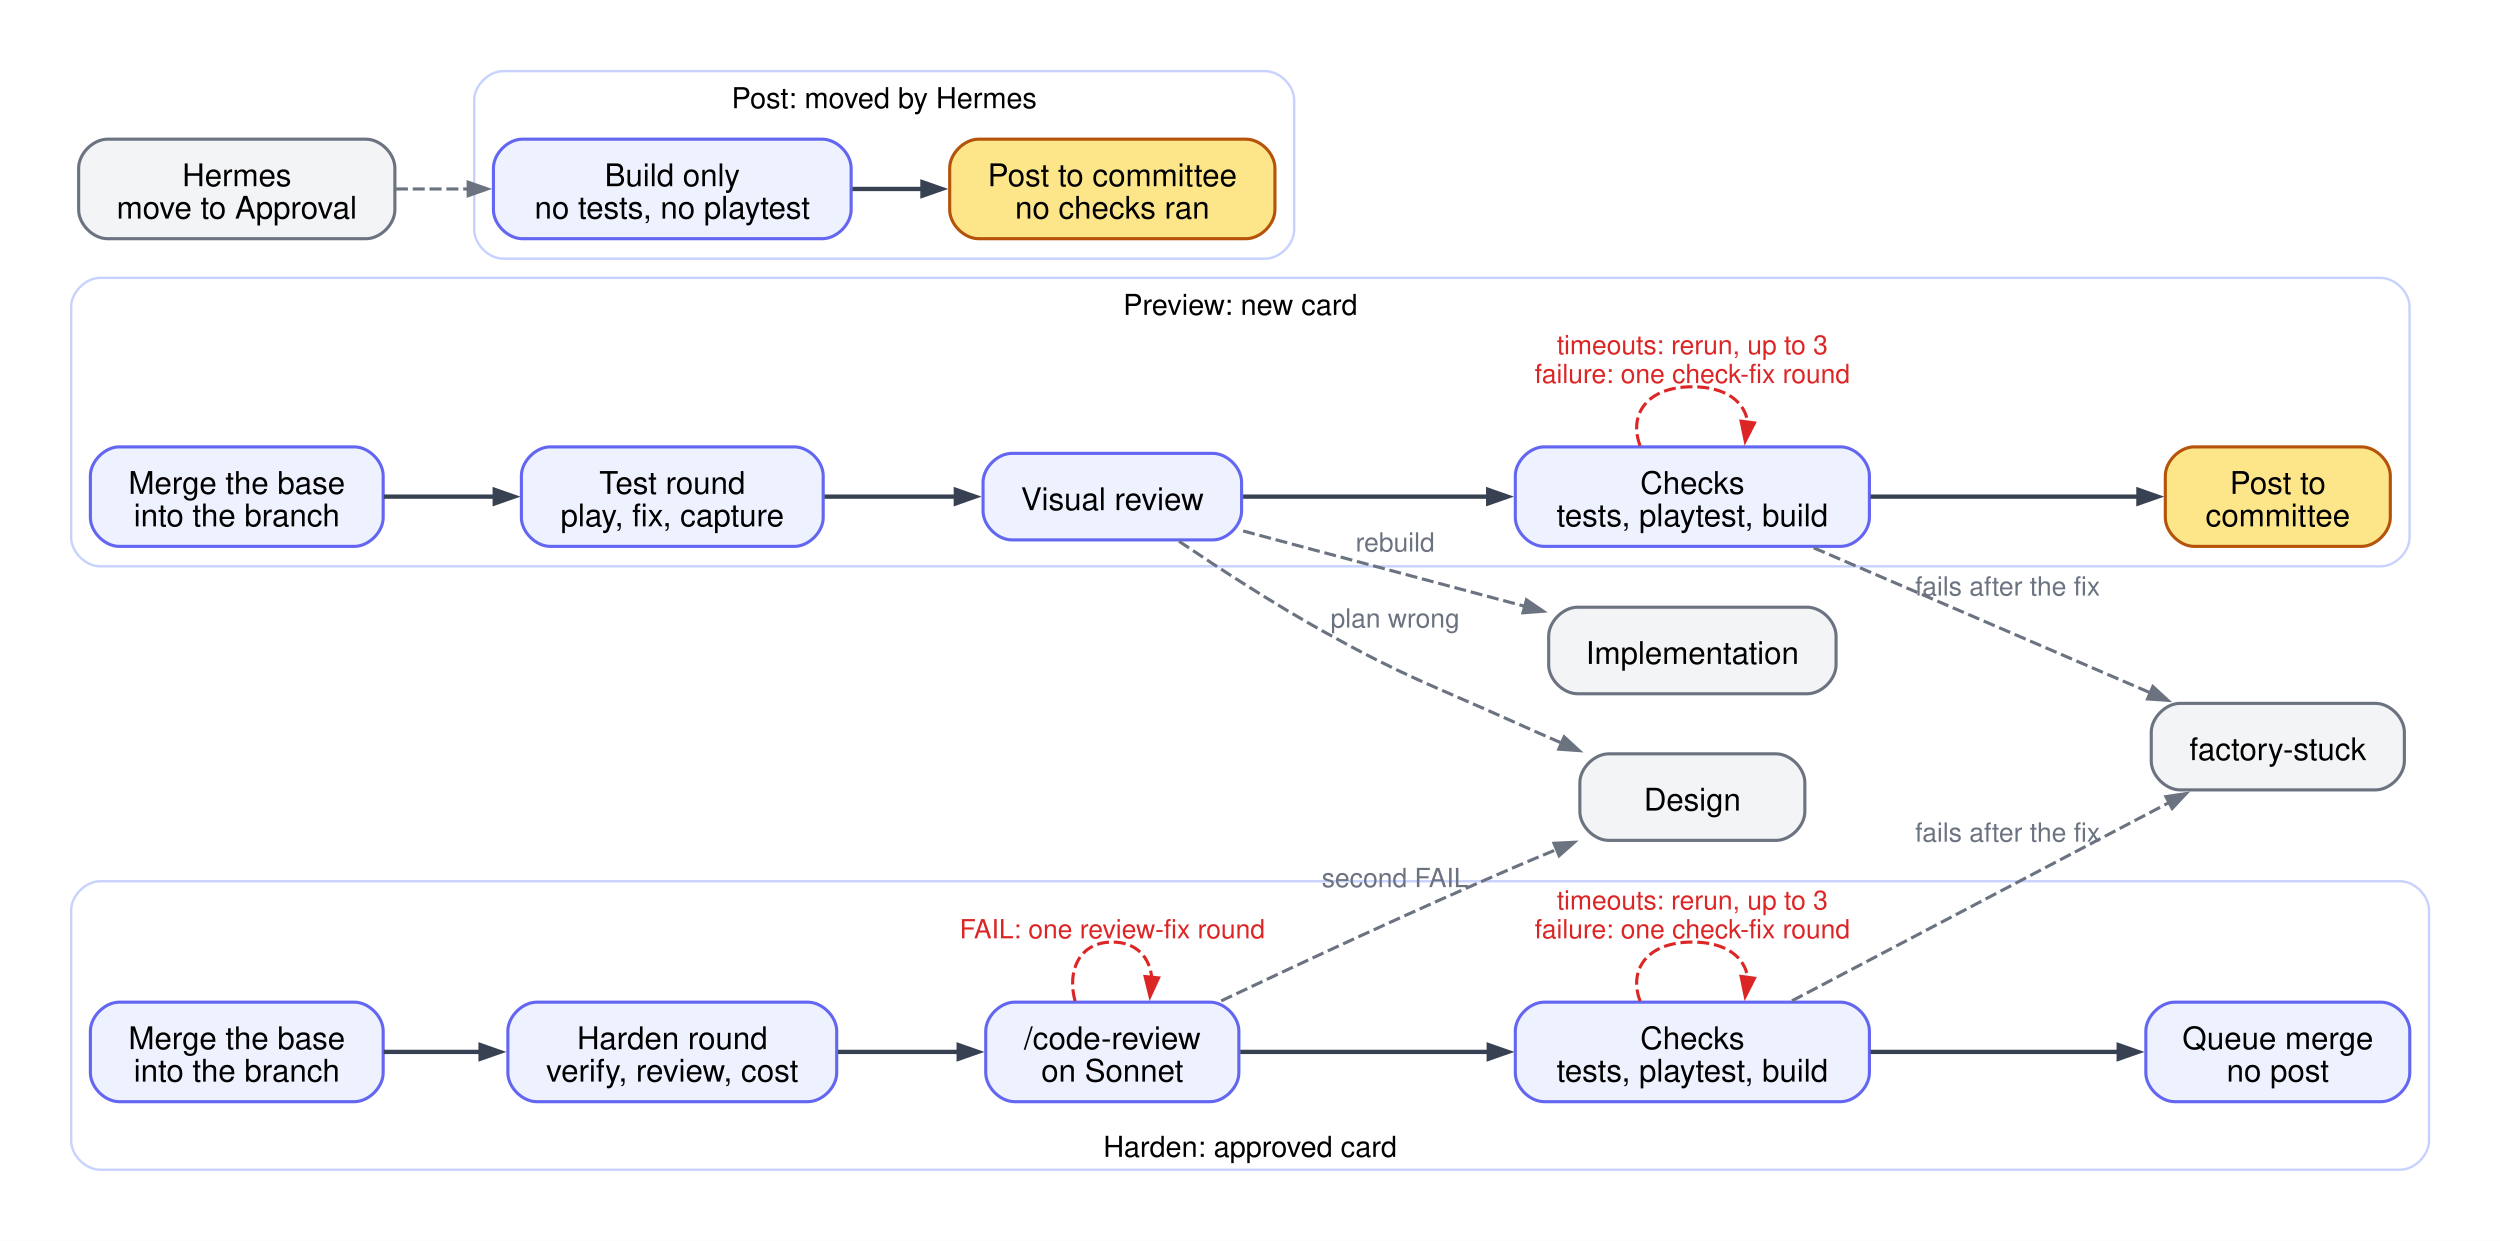
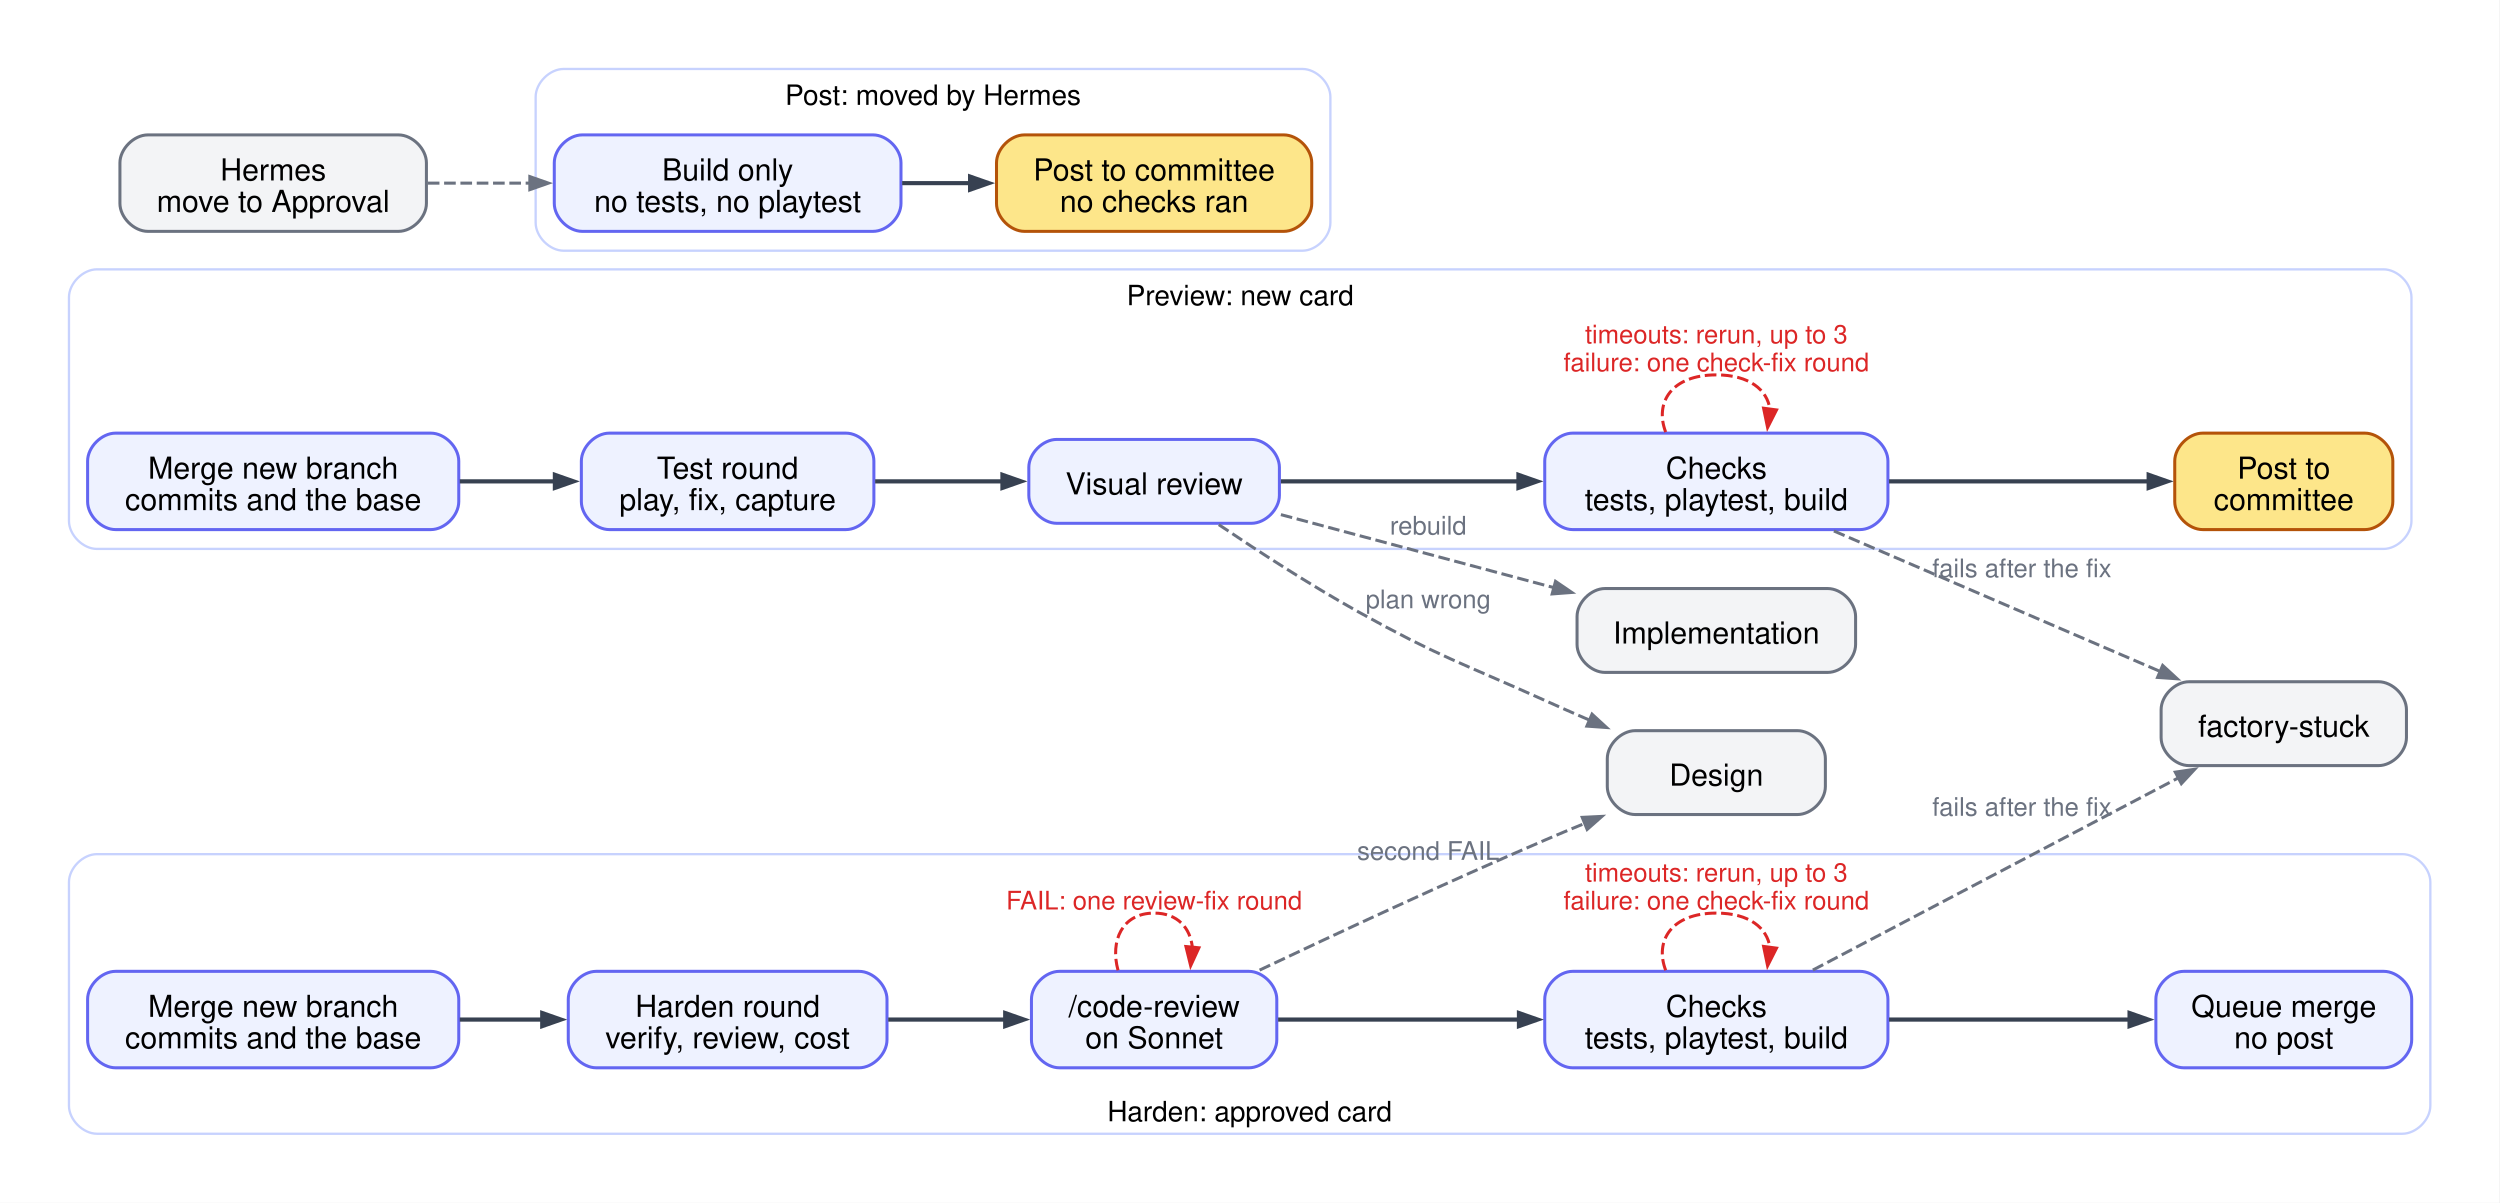
- <svg xmlns="http://www.w3.org/2000/svg" width="1040pt" height="516pt" viewBox="0.00 0.00 1040.00 516.00">
+ <svg xmlns="http://www.w3.org/2000/svg" width="1073pt" height="516pt" viewBox="0.00 0.00 1073.00 516.00">
  <g id="graph0" class="graph" transform="scale(1 1) rotate(0) translate(21.6 494.6)">
-     <polygon fill="white" stroke="none" points="-21.6,21.6 -21.6,-494.6 1018.47,-494.6 1018.47,21.6 -21.6,21.6" />
+     <polygon fill="white" stroke="none" points="-21.6,21.6 -21.6,-494.6 1051.1,-494.6 1051.1,21.6 -21.6,21.6" />
    <g id="clust1" class="cluster">
-       <path fill="white" stroke="#c7d2fe" d="M20,-259C20,-259 968.77,-259 968.77,-259 974.77,-259 980.77,-265 980.77,-271 980.77,-271 980.77,-367 980.77,-367 980.77,-373 974.77,-379 968.77,-379 968.77,-379 20,-379 20,-379 14,-379 8,-373 8,-367 8,-367 8,-271 8,-271 8,-265 14,-259 20,-259" />
-       <text xml:space="preserve" text-anchor="middle" x="494.39" y="-363.6" font-family="Helvetica,sans-Serif" font-size="12.00">Preview: new card</text>
+       <path fill="white" stroke="#c7d2fe" d="M20,-259C20,-259 1001.4,-259 1001.4,-259 1007.4,-259 1013.4,-265 1013.4,-271 1013.4,-271 1013.4,-367 1013.4,-367 1013.4,-373 1007.4,-379 1001.4,-379 1001.4,-379 20,-379 20,-379 14,-379 8,-373 8,-367 8,-367 8,-271 8,-271 8,-265 14,-259 20,-259" />
+       <text xml:space="preserve" text-anchor="middle" x="510.7" y="-363.6" font-family="Helvetica,sans-Serif" font-size="12.00">Preview: new card</text>
    </g>
    <g id="clust2" class="cluster">
-       <path fill="white" stroke="#c7d2fe" d="M20,-8C20,-8 976.87,-8 976.87,-8 982.87,-8 988.87,-14 988.87,-20 988.87,-20 988.87,-116 988.87,-116 988.87,-122 982.87,-128 976.87,-128 976.87,-128 20,-128 20,-128 14,-128 8,-122 8,-116 8,-116 8,-20 8,-20 8,-14 14,-8 20,-8" />
-       <text xml:space="preserve" text-anchor="middle" x="498.44" y="-13.35" font-family="Helvetica,sans-Serif" font-size="12.00">Harden: approved card</text>
+       <path fill="white" stroke="#c7d2fe" d="M20,-8C20,-8 1009.5,-8 1009.5,-8 1015.5,-8 1021.5,-14 1021.5,-20 1021.5,-20 1021.5,-116 1021.5,-116 1021.5,-122 1015.5,-128 1009.5,-128 1009.5,-128 20,-128 20,-128 14,-128 8,-122 8,-116 8,-116 8,-20 8,-20 8,-14 14,-8 20,-8" />
+       <text xml:space="preserve" text-anchor="middle" x="514.75" y="-13.35" font-family="Helvetica,sans-Serif" font-size="12.00">Harden: approved card</text>
    </g>
    <g id="clust3" class="cluster">
-       <path fill="white" stroke="#c7d2fe" d="M187.67,-387C187.67,-387 504.77,-387 504.77,-387 510.77,-387 516.77,-393 516.77,-399 516.77,-399 516.77,-453 516.77,-453 516.77,-459 510.77,-465 504.77,-465 504.77,-465 187.67,-465 187.67,-465 181.67,-465 175.67,-459 175.67,-453 175.67,-453 175.67,-399 175.67,-399 175.67,-393 181.67,-387 187.67,-387" />
-       <text xml:space="preserve" text-anchor="middle" x="346.22" y="-449.6" font-family="Helvetica,sans-Serif" font-size="12.00">Post: moved by Hermes</text>
+       <path fill="white" stroke="#c7d2fe" d="M220.3,-387C220.3,-387 537.4,-387 537.4,-387 543.4,-387 549.4,-393 549.4,-399 549.4,-399 549.4,-453 549.4,-453 549.4,-459 543.4,-465 537.4,-465 537.4,-465 220.3,-465 220.3,-465 214.3,-465 208.3,-459 208.3,-453 208.3,-453 208.3,-399 208.3,-399 208.3,-393 214.3,-387 220.3,-387" />
+       <text xml:space="preserve" text-anchor="middle" x="378.85" y="-449.6" font-family="Helvetica,sans-Serif" font-size="12.00">Post: moved by Hermes</text>
    </g>
    <g id="node1" class="node">
-       <path fill="#eef2ff" stroke="#6366f1" stroke-width="1.3" d="M125.8,-308.7C125.8,-308.7 28,-308.7 28,-308.7 22,-308.7 16,-302.7 16,-296.7 16,-296.7 16,-279.3 16,-279.3 16,-273.3 22,-267.3 28,-267.3 28,-267.3 125.8,-267.3 125.8,-267.3 131.8,-267.3 137.8,-273.3 137.8,-279.3 137.8,-279.3 137.8,-296.7 137.8,-296.7 137.8,-302.7 131.8,-308.7 125.8,-308.7" />
-       <text xml:space="preserve" text-anchor="middle" x="76.9" y="-289.15" font-family="Helvetica,sans-Serif" font-size="13.00">Merge the base</text>
-       <text xml:space="preserve" text-anchor="middle" x="76.9" y="-275.65" font-family="Helvetica,sans-Serif" font-size="13.00">into the branch</text>
+       <path fill="#eef2ff" stroke="#6366f1" stroke-width="1.3" d="M163.3,-308.7C163.3,-308.7 28,-308.7 28,-308.7 22,-308.7 16,-302.7 16,-296.7 16,-296.7 16,-279.3 16,-279.3 16,-273.3 22,-267.3 28,-267.3 28,-267.3 163.3,-267.3 163.3,-267.3 169.3,-267.3 175.3,-273.3 175.3,-279.3 175.3,-279.3 175.3,-296.7 175.3,-296.7 175.3,-302.7 169.3,-308.7 163.3,-308.7" />
+       <text xml:space="preserve" text-anchor="middle" x="95.65" y="-289.15" font-family="Helvetica,sans-Serif" font-size="13.00">Merge new branch</text>
+       <text xml:space="preserve" text-anchor="middle" x="95.65" y="-275.65" font-family="Helvetica,sans-Serif" font-size="13.00">commits and the base</text>
    </g>
    <g id="node2" class="node">
-       <path fill="#eef2ff" stroke="#6366f1" stroke-width="1.3" d="M308.85,-308.7C308.85,-308.7 207.3,-308.7 207.3,-308.7 201.3,-308.7 195.3,-302.7 195.3,-296.7 195.3,-296.7 195.3,-279.3 195.3,-279.3 195.3,-273.3 201.3,-267.3 207.3,-267.3 207.3,-267.3 308.85,-267.3 308.85,-267.3 314.85,-267.3 320.85,-273.3 320.85,-279.3 320.85,-279.3 320.85,-296.7 320.85,-296.7 320.85,-302.7 314.85,-308.7 308.85,-308.7" />
-       <text xml:space="preserve" text-anchor="middle" x="258.07" y="-289.15" font-family="Helvetica,sans-Serif" font-size="13.00">Test round</text>
-       <text xml:space="preserve" text-anchor="middle" x="258.07" y="-275.65" font-family="Helvetica,sans-Serif" font-size="13.00">play, fix, capture</text>
+       <path fill="#eef2ff" stroke="#6366f1" stroke-width="1.3" d="M341.47,-308.7C341.47,-308.7 239.92,-308.7 239.92,-308.7 233.92,-308.7 227.92,-302.7 227.92,-296.7 227.92,-296.7 227.92,-279.3 227.92,-279.3 227.92,-273.3 233.92,-267.3 239.92,-267.3 239.92,-267.3 341.47,-267.3 341.47,-267.3 347.47,-267.3 353.47,-273.3 353.47,-279.3 353.47,-279.3 353.47,-296.7 353.47,-296.7 353.47,-302.7 347.47,-308.7 341.47,-308.7" />
+       <text xml:space="preserve" text-anchor="middle" x="290.7" y="-289.15" font-family="Helvetica,sans-Serif" font-size="13.00">Test round</text>
+       <text xml:space="preserve" text-anchor="middle" x="290.7" y="-275.65" font-family="Helvetica,sans-Serif" font-size="13.00">play, fix, capture</text>
    </g>
    <g id="edge1" class="edge">
-       <path fill="none" stroke="#374151" stroke-width="1.8" d="M138.06,-288C152.93,-288 169.01,-288 184.41,-288" />
-       <polygon fill="#374151" stroke="#374151" stroke-width="1.8" points="184.21,-290.8 192.21,-288 184.21,-285.2 184.21,-290.8" />
+       <path fill="none" stroke="#374151" stroke-width="1.8" d="M175.73,-288C189.28,-288 203.32,-288 216.71,-288" />
+       <polygon fill="#374151" stroke="#374151" stroke-width="1.8" points="216.56,-290.8 224.56,-288 216.56,-285.2 216.56,-290.8" />
    </g>
    <g id="node3" class="node">
-       <path fill="#eef2ff" stroke="#6366f1" stroke-width="1.3" d="M482.9,-306C482.9,-306 399.35,-306 399.35,-306 393.35,-306 387.35,-300 387.35,-294 387.35,-294 387.35,-282 387.35,-282 387.35,-276 393.35,-270 399.35,-270 399.35,-270 482.9,-270 482.9,-270 488.9,-270 494.9,-276 494.9,-282 494.9,-282 494.9,-294 494.9,-294 494.9,-300 488.9,-306 482.9,-306" />
-       <text xml:space="preserve" text-anchor="middle" x="441.12" y="-282.4" font-family="Helvetica,sans-Serif" font-size="13.00">Visual review</text>
+       <path fill="#eef2ff" stroke="#6366f1" stroke-width="1.3" d="M515.52,-306C515.52,-306 431.97,-306 431.97,-306 425.97,-306 419.97,-300 419.97,-294 419.97,-294 419.97,-282 419.97,-282 419.97,-276 425.97,-270 431.97,-270 431.97,-270 515.52,-270 515.52,-270 521.52,-270 527.52,-276 527.52,-282 527.52,-282 527.52,-294 527.52,-294 527.52,-300 521.52,-306 515.52,-306" />
+       <text xml:space="preserve" text-anchor="middle" x="473.75" y="-282.4" font-family="Helvetica,sans-Serif" font-size="13.00">Visual review</text>
    </g>
    <g id="edge2" class="edge">
-       <path fill="none" stroke="#374151" stroke-width="1.8" d="M321.38,-288C339.08,-288 358.39,-288 376.18,-288" />
-       <polygon fill="#374151" stroke="#374151" stroke-width="1.8" points="376.03,-290.8 384.03,-288 376.03,-285.2 376.03,-290.8" />
+       <path fill="none" stroke="#374151" stroke-width="1.8" d="M354.01,-288C371.71,-288 391.01,-288 408.81,-288" />
+       <polygon fill="#374151" stroke="#374151" stroke-width="1.8" points="408.65,-290.8 416.65,-288 408.65,-285.2 408.65,-290.8" />
    </g>
    <g id="node4" class="node">
-       <path fill="#eef2ff" stroke="#6366f1" stroke-width="1.3" d="M744.07,-308.7C744.07,-308.7 620.77,-308.7 620.77,-308.7 614.77,-308.7 608.77,-302.7 608.77,-296.7 608.77,-296.7 608.77,-279.3 608.77,-279.3 608.77,-273.3 614.77,-267.3 620.77,-267.3 620.77,-267.3 744.07,-267.3 744.07,-267.3 750.07,-267.3 756.07,-273.3 756.07,-279.3 756.07,-279.3 756.07,-296.7 756.07,-296.7 756.07,-302.7 750.07,-308.7 744.07,-308.7" />
-       <text xml:space="preserve" text-anchor="middle" x="682.42" y="-289.15" font-family="Helvetica,sans-Serif" font-size="13.00">Checks</text>
-       <text xml:space="preserve" text-anchor="middle" x="682.42" y="-275.65" font-family="Helvetica,sans-Serif" font-size="13.00">tests, playtest, build</text>
+       <path fill="#eef2ff" stroke="#6366f1" stroke-width="1.3" d="M776.7,-308.7C776.7,-308.7 653.4,-308.7 653.4,-308.7 647.4,-308.7 641.4,-302.7 641.4,-296.7 641.4,-296.7 641.4,-279.3 641.4,-279.3 641.4,-273.3 647.4,-267.3 653.4,-267.3 653.4,-267.3 776.7,-267.3 776.7,-267.3 782.7,-267.3 788.7,-273.3 788.7,-279.3 788.7,-279.3 788.7,-296.7 788.7,-296.7 788.7,-302.7 782.7,-308.7 776.7,-308.7" />
+       <text xml:space="preserve" text-anchor="middle" x="715.05" y="-289.15" font-family="Helvetica,sans-Serif" font-size="13.00">Checks</text>
+       <text xml:space="preserve" text-anchor="middle" x="715.05" y="-275.65" font-family="Helvetica,sans-Serif" font-size="13.00">tests, playtest, build</text>
    </g>
    <g id="edge3" class="edge">
-       <path fill="none" stroke="#374151" stroke-width="1.8" d="M495.53,-288C525.62,-288 563.86,-288 597.83,-288" />
-       <polygon fill="#374151" stroke="#374151" stroke-width="1.8" points="597.49,-290.8 605.49,-288 597.49,-285.2 597.49,-290.8" />
+       <path fill="none" stroke="#374151" stroke-width="1.8" d="M528.16,-288C558.24,-288 596.49,-288 630.45,-288" />
+       <polygon fill="#374151" stroke="#374151" stroke-width="1.8" points="630.12,-290.8 638.12,-288 630.12,-285.2 630.12,-290.8" />
    </g>
    <g id="node14" class="node">
-       <path fill="#f3f4f6" stroke="#6b7280" stroke-width="1.3" d="M730.2,-242C730.2,-242 634.65,-242 634.65,-242 628.65,-242 622.65,-236 622.65,-230 622.65,-230 622.65,-218 622.65,-218 622.65,-212 628.65,-206 634.65,-206 634.65,-206 730.2,-206 730.2,-206 736.2,-206 742.2,-212 742.2,-218 742.2,-218 742.2,-230 742.2,-230 742.2,-236 736.2,-242 730.2,-242" />
-       <text xml:space="preserve" text-anchor="middle" x="682.42" y="-218.4" font-family="Helvetica,sans-Serif" font-size="13.00">Implementation</text>
+       <path fill="#f3f4f6" stroke="#6b7280" stroke-width="1.3" d="M762.82,-242C762.82,-242 667.27,-242 667.27,-242 661.27,-242 655.27,-236 655.27,-230 655.27,-230 655.27,-218 655.27,-218 655.27,-212 661.27,-206 667.27,-206 667.27,-206 762.82,-206 762.82,-206 768.82,-206 774.82,-212 774.82,-218 774.82,-218 774.82,-230 774.82,-230 774.82,-236 768.82,-242 762.82,-242" />
+       <text xml:space="preserve" text-anchor="middle" x="715.05" y="-218.4" font-family="Helvetica,sans-Serif" font-size="13.00">Implementation</text>
    </g>
    <g id="edge14" class="edge">
-       <path fill="none" stroke="#6b7280" stroke-width="1.3" stroke-dasharray="5,2" d="M495.53,-273.72C530.2,-264.45 575.7,-252.28 613.01,-242.3" />
-       <polygon fill="#6b7280" stroke="#6b7280" stroke-width="1.3" points="613.4,-245.09 620.4,-240.32 611.95,-239.68 613.4,-245.09" />
-       <text xml:space="preserve" text-anchor="middle" x="558.77" y="-265.16" font-family="Helvetica,sans-Serif" font-size="11.00" fill="#6b7280">rebuild</text>
+       <path fill="none" stroke="#6b7280" stroke-width="1.3" stroke-dasharray="5,2" d="M528.16,-273.72C562.82,-264.45 608.32,-252.28 645.63,-242.3" />
+       <polygon fill="#6b7280" stroke="#6b7280" stroke-width="1.3" points="646.02,-245.09 653.03,-240.32 644.58,-239.68 646.02,-245.09" />
+       <text xml:space="preserve" text-anchor="middle" x="591.4" y="-265.16" font-family="Helvetica,sans-Serif" font-size="11.00" fill="#6b7280">rebuild</text>
    </g>
    <g id="node15" class="node">
-       <path fill="#f3f4f6" stroke="#6b7280" stroke-width="1.3" d="M717.22,-181C717.22,-181 647.62,-181 647.62,-181 641.62,-181 635.62,-175 635.62,-169 635.62,-169 635.62,-157 635.62,-157 635.62,-151 641.62,-145 647.62,-145 647.62,-145 717.22,-145 717.22,-145 723.22,-145 729.22,-151 729.22,-157 729.22,-157 729.22,-169 729.22,-169 729.22,-175 723.22,-181 717.22,-181" />
-       <text xml:space="preserve" text-anchor="middle" x="682.42" y="-157.4" font-family="Helvetica,sans-Serif" font-size="13.00">Design</text>
+       <path fill="#f3f4f6" stroke="#6b7280" stroke-width="1.3" d="M749.85,-181C749.85,-181 680.25,-181 680.25,-181 674.25,-181 668.25,-175 668.25,-169 668.25,-169 668.25,-157 668.25,-157 668.25,-151 674.25,-145 680.25,-145 680.25,-145 749.85,-145 749.85,-145 755.85,-145 761.85,-151 761.85,-157 761.85,-157 761.85,-169 761.85,-169 761.85,-175 755.85,-181 749.85,-181" />
+       <text xml:space="preserve" text-anchor="middle" x="715.05" y="-157.4" font-family="Helvetica,sans-Serif" font-size="13.00">Design</text>
    </g>
    <g id="edge15" class="edge">
-       <path fill="none" stroke="#6b7280" stroke-width="1.3" stroke-dasharray="5,2" d="M468.88,-269.42C485.73,-258.04 508.12,-243.51 528.77,-232 563.16,-212.83 572.89,-210.17 608.77,-194 615.05,-191.17 621.66,-188.26 628.22,-185.41" />
-       <polygon fill="#6b7280" stroke="#6b7280" stroke-width="1.3" points="629.08,-188.09 635.31,-182.35 626.86,-182.95 629.08,-188.09" />
-       <text xml:space="preserve" text-anchor="middle" x="558.77" y="-233.55" font-family="Helvetica,sans-Serif" font-size="11.00" fill="#6b7280">plan wrong</text>
+       <path fill="none" stroke="#6b7280" stroke-width="1.3" stroke-dasharray="5,2" d="M501.51,-269.42C518.36,-258.04 540.75,-243.51 561.4,-232 595.78,-212.83 605.51,-210.17 641.4,-194 647.67,-191.17 654.28,-188.26 660.85,-185.41" />
+       <polygon fill="#6b7280" stroke="#6b7280" stroke-width="1.3" points="661.7,-188.09 667.94,-182.35 659.48,-182.95 661.7,-188.09" />
+       <text xml:space="preserve" text-anchor="middle" x="591.4" y="-233.55" font-family="Helvetica,sans-Serif" font-size="11.00" fill="#6b7280">plan wrong</text>
    </g>
    <g id="edge10" class="edge">
-       <path fill="none" stroke="#dc2626" stroke-width="1.3" stroke-dasharray="5,2" d="M660.69,-309.15C655.86,-321.8 663.1,-333.7 682.42,-333.7 696.61,-333.7 704.29,-327.28 705.45,-318.86" />
-       <polygon fill="#dc2626" stroke="#dc2626" stroke-width="1.3" points="708.25,-318.66 704.42,-311.1 702.7,-319.4 708.25,-318.66" />
-       <text xml:space="preserve" text-anchor="middle" x="682.42" y="-347.25" font-family="Helvetica,sans-Serif" font-size="11.00" fill="#dc2626">timeouts: rerun, up to 3</text>
-       <text xml:space="preserve" text-anchor="middle" x="682.42" y="-335.25" font-family="Helvetica,sans-Serif" font-size="11.00" fill="#dc2626">failure: one check-fix round</text>
+       <path fill="none" stroke="#dc2626" stroke-width="1.3" stroke-dasharray="5,2" d="M693.31,-309.15C688.48,-321.8 695.73,-333.7 715.05,-333.7 729.24,-333.7 736.91,-327.28 738.08,-318.86" />
+       <polygon fill="#dc2626" stroke="#dc2626" stroke-width="1.3" points="740.88,-318.66 737.05,-311.1 735.33,-319.4 740.88,-318.66" />
+       <text xml:space="preserve" text-anchor="middle" x="715.05" y="-347.25" font-family="Helvetica,sans-Serif" font-size="11.00" fill="#dc2626">timeouts: rerun, up to 3</text>
+       <text xml:space="preserve" text-anchor="middle" x="715.05" y="-335.25" font-family="Helvetica,sans-Serif" font-size="11.00" fill="#dc2626">failure: one check-fix round</text>
    </g>
    <g id="node5" class="node">
-       <path fill="#fde68a" stroke="#b45309" stroke-width="1.3" d="M960.77,-308.7C960.77,-308.7 891.17,-308.7 891.17,-308.7 885.17,-308.7 879.17,-302.7 879.17,-296.7 879.17,-296.7 879.17,-279.3 879.17,-279.3 879.17,-273.3 885.17,-267.3 891.17,-267.3 891.17,-267.3 960.77,-267.3 960.77,-267.3 966.77,-267.3 972.77,-273.3 972.77,-279.3 972.77,-279.3 972.77,-296.7 972.77,-296.7 972.77,-302.7 966.77,-308.7 960.77,-308.7" />
-       <text xml:space="preserve" text-anchor="middle" x="925.97" y="-289.15" font-family="Helvetica,sans-Serif" font-size="13.00">Post to</text>
-       <text xml:space="preserve" text-anchor="middle" x="925.97" y="-275.65" font-family="Helvetica,sans-Serif" font-size="13.00">committee</text>
+       <path fill="#fde68a" stroke="#b45309" stroke-width="1.3" d="M993.4,-308.7C993.4,-308.7 923.8,-308.7 923.8,-308.7 917.8,-308.7 911.8,-302.7 911.8,-296.7 911.8,-296.7 911.8,-279.3 911.8,-279.3 911.8,-273.3 917.8,-267.3 923.8,-267.3 923.8,-267.3 993.4,-267.3 993.4,-267.3 999.4,-267.3 1005.4,-273.3 1005.4,-279.3 1005.4,-279.3 1005.4,-296.7 1005.4,-296.7 1005.4,-302.7 999.4,-308.7 993.4,-308.7" />
+       <text xml:space="preserve" text-anchor="middle" x="958.6" y="-289.15" font-family="Helvetica,sans-Serif" font-size="13.00">Post to</text>
+       <text xml:space="preserve" text-anchor="middle" x="958.6" y="-275.65" font-family="Helvetica,sans-Serif" font-size="13.00">committee</text>
    </g>
    <g id="edge4" class="edge">
-       <path fill="none" stroke="#374151" stroke-width="1.8" d="M756.55,-288C792.39,-288 834.89,-288 868.23,-288" />
-       <polygon fill="#374151" stroke="#374151" stroke-width="1.8" points="867.99,-290.8 875.99,-288 867.99,-285.2 867.99,-290.8" />
+       <path fill="none" stroke="#374151" stroke-width="1.8" d="M789.18,-288C825.01,-288 867.51,-288 900.85,-288" />
+       <polygon fill="#374151" stroke="#374151" stroke-width="1.8" points="900.61,-290.8 908.61,-288 900.61,-285.2 900.61,-290.8" />
    </g>
    <g id="node16" class="node">
-       <path fill="#f3f4f6" stroke="#6b7280" stroke-width="1.3" d="M966.62,-202C966.62,-202 885.32,-202 885.32,-202 879.32,-202 873.32,-196 873.32,-190 873.32,-190 873.32,-178 873.32,-178 873.32,-172 879.32,-166 885.32,-166 885.32,-166 966.62,-166 966.62,-166 972.62,-166 978.62,-172 978.62,-178 978.62,-178 978.62,-190 978.62,-190 978.62,-196 972.62,-202 966.62,-202" />
-       <text xml:space="preserve" text-anchor="middle" x="925.97" y="-178.4" font-family="Helvetica,sans-Serif" font-size="13.00">factory-stuck</text>
+       <path fill="#f3f4f6" stroke="#6b7280" stroke-width="1.3" d="M999.25,-202C999.25,-202 917.95,-202 917.95,-202 911.95,-202 905.95,-196 905.95,-190 905.95,-190 905.95,-178 905.95,-178 905.95,-172 911.95,-166 917.95,-166 917.95,-166 999.25,-166 999.25,-166 1005.25,-166 1011.25,-172 1011.25,-178 1011.25,-178 1011.25,-190 1011.25,-190 1011.25,-196 1005.25,-202 999.25,-202" />
+       <text xml:space="preserve" text-anchor="middle" x="958.6" y="-178.4" font-family="Helvetica,sans-Serif" font-size="13.00">factory-stuck</text>
    </g>
    <g id="edge17" class="edge">
-       <path fill="none" stroke="#6b7280" stroke-width="1.3" stroke-dasharray="5,2" d="M732.89,-266.7C773.69,-249.13 831.42,-224.28 872.92,-206.41" />
-       <polygon fill="#6b7280" stroke="#6b7280" stroke-width="1.3" points="874,-209 880.24,-203.26 871.78,-203.85 874,-209" />
-       <text xml:space="preserve" text-anchor="middle" x="813.57" y="-246.87" font-family="Helvetica,sans-Serif" font-size="11.00" fill="#6b7280">fails after the fix</text>
+       <path fill="none" stroke="#6b7280" stroke-width="1.3" stroke-dasharray="5,2" d="M765.51,-266.7C806.32,-249.13 864.05,-224.28 905.55,-206.41" />
+       <polygon fill="#6b7280" stroke="#6b7280" stroke-width="1.3" points="906.62,-209 912.86,-203.26 904.41,-203.85 906.62,-209" />
+       <text xml:space="preserve" text-anchor="middle" x="846.2" y="-246.87" font-family="Helvetica,sans-Serif" font-size="11.00" fill="#6b7280">fails after the fix</text>
    </g>
    <g id="node6" class="node">
-       <path fill="#eef2ff" stroke="#6366f1" stroke-width="1.3" d="M125.8,-77.7C125.8,-77.7 28,-77.7 28,-77.7 22,-77.7 16,-71.7 16,-65.7 16,-65.7 16,-48.3 16,-48.3 16,-42.3 22,-36.3 28,-36.3 28,-36.3 125.8,-36.3 125.8,-36.3 131.8,-36.3 137.8,-42.3 137.8,-48.3 137.8,-48.3 137.8,-65.7 137.8,-65.7 137.8,-71.7 131.8,-77.7 125.8,-77.7" />
-       <text xml:space="preserve" text-anchor="middle" x="76.9" y="-58.15" font-family="Helvetica,sans-Serif" font-size="13.00">Merge the base</text>
-       <text xml:space="preserve" text-anchor="middle" x="76.9" y="-44.65" font-family="Helvetica,sans-Serif" font-size="13.00">into the branch</text>
+       <path fill="#eef2ff" stroke="#6366f1" stroke-width="1.3" d="M163.3,-77.7C163.3,-77.7 28,-77.7 28,-77.7 22,-77.7 16,-71.7 16,-65.7 16,-65.7 16,-48.3 16,-48.3 16,-42.3 22,-36.3 28,-36.3 28,-36.3 163.3,-36.3 163.3,-36.3 169.3,-36.3 175.3,-42.3 175.3,-48.3 175.3,-48.3 175.3,-65.7 175.3,-65.7 175.3,-71.7 169.3,-77.7 163.3,-77.7" />
+       <text xml:space="preserve" text-anchor="middle" x="95.65" y="-58.15" font-family="Helvetica,sans-Serif" font-size="13.00">Merge new branch</text>
+       <text xml:space="preserve" text-anchor="middle" x="95.65" y="-44.65" font-family="Helvetica,sans-Serif" font-size="13.00">commits and the base</text>
    </g>
    <g id="node7" class="node">
-       <path fill="#eef2ff" stroke="#6366f1" stroke-width="1.3" d="M314.47,-77.7C314.47,-77.7 201.67,-77.7 201.67,-77.7 195.67,-77.7 189.67,-71.7 189.67,-65.7 189.67,-65.7 189.67,-48.3 189.67,-48.3 189.67,-42.3 195.67,-36.3 201.67,-36.3 201.67,-36.3 314.47,-36.3 314.47,-36.3 320.47,-36.3 326.47,-42.3 326.47,-48.3 326.47,-48.3 326.47,-65.7 326.47,-65.7 326.47,-71.7 320.47,-77.7 314.47,-77.7" />
-       <text xml:space="preserve" text-anchor="middle" x="258.07" y="-58.15" font-family="Helvetica,sans-Serif" font-size="13.00">Harden round</text>
-       <text xml:space="preserve" text-anchor="middle" x="258.07" y="-44.65" font-family="Helvetica,sans-Serif" font-size="13.00">verify, review, cost</text>
+       <path fill="#eef2ff" stroke="#6366f1" stroke-width="1.3" d="M347.1,-77.7C347.1,-77.7 234.3,-77.7 234.3,-77.7 228.3,-77.7 222.3,-71.7 222.3,-65.7 222.3,-65.7 222.3,-48.3 222.3,-48.3 222.3,-42.3 228.3,-36.3 234.3,-36.3 234.3,-36.3 347.1,-36.3 347.1,-36.3 353.1,-36.3 359.1,-42.3 359.1,-48.3 359.1,-48.3 359.1,-65.7 359.1,-65.7 359.1,-71.7 353.1,-77.7 347.1,-77.7" />
+       <text xml:space="preserve" text-anchor="middle" x="290.7" y="-58.15" font-family="Helvetica,sans-Serif" font-size="13.00">Harden round</text>
+       <text xml:space="preserve" text-anchor="middle" x="290.7" y="-44.65" font-family="Helvetica,sans-Serif" font-size="13.00">verify, review, cost</text>
    </g>
    <g id="edge5" class="edge">
-       <path fill="none" stroke="#374151" stroke-width="1.8" d="M138.06,-57C151.1,-57 165.08,-57 178.71,-57" />
-       <polygon fill="#374151" stroke="#374151" stroke-width="1.8" points="178.32,-59.8 186.32,-57 178.32,-54.2 178.32,-59.8" />
+       <path fill="none" stroke="#374151" stroke-width="1.8" d="M175.73,-57C187.45,-57 199.52,-57 211.23,-57" />
+       <polygon fill="#374151" stroke="#374151" stroke-width="1.8" points="211.13,-59.8 219.13,-57 211.13,-54.2 211.13,-59.8" />
    </g>
    <g id="node8" class="node">
-       <path fill="#eef2ff" stroke="#6366f1" stroke-width="1.3" d="M481.77,-77.7C481.77,-77.7 400.47,-77.7 400.47,-77.7 394.47,-77.7 388.47,-71.7 388.47,-65.7 388.47,-65.7 388.47,-48.3 388.47,-48.3 388.47,-42.3 394.47,-36.3 400.47,-36.3 400.47,-36.3 481.77,-36.3 481.77,-36.3 487.77,-36.3 493.77,-42.3 493.77,-48.3 493.77,-48.3 493.77,-65.7 493.77,-65.7 493.77,-71.7 487.77,-77.7 481.77,-77.7" />
-       <text xml:space="preserve" text-anchor="middle" x="441.12" y="-58.15" font-family="Helvetica,sans-Serif" font-size="13.00">/code-review</text>
-       <text xml:space="preserve" text-anchor="middle" x="441.12" y="-44.65" font-family="Helvetica,sans-Serif" font-size="13.00">on Sonnet</text>
+       <path fill="#eef2ff" stroke="#6366f1" stroke-width="1.3" d="M514.4,-77.7C514.4,-77.7 433.1,-77.7 433.1,-77.7 427.1,-77.7 421.1,-71.7 421.1,-65.7 421.1,-65.7 421.1,-48.3 421.1,-48.3 421.1,-42.3 427.1,-36.3 433.1,-36.3 433.1,-36.3 514.4,-36.3 514.4,-36.3 520.4,-36.3 526.4,-42.3 526.4,-48.3 526.4,-48.3 526.4,-65.7 526.4,-65.7 526.4,-71.7 520.4,-77.7 514.4,-77.7" />
+       <text xml:space="preserve" text-anchor="middle" x="473.75" y="-58.15" font-family="Helvetica,sans-Serif" font-size="13.00">/code-review</text>
+       <text xml:space="preserve" text-anchor="middle" x="473.75" y="-44.65" font-family="Helvetica,sans-Serif" font-size="13.00">on Sonnet</text>
    </g>
    <g id="edge6" class="edge">
-       <path fill="none" stroke="#374151" stroke-width="1.8" d="M327.01,-57C343.55,-57 361.17,-57 377.46,-57" />
-       <polygon fill="#374151" stroke="#374151" stroke-width="1.8" points="377.22,-59.8 385.22,-57 377.22,-54.2 377.22,-59.8" />
+       <path fill="none" stroke="#374151" stroke-width="1.8" d="M359.63,-57C376.18,-57 393.8,-57 410.08,-57" />
+       <polygon fill="#374151" stroke="#374151" stroke-width="1.8" points="409.84,-59.8 417.84,-57 409.84,-54.2 409.84,-59.8" />
    </g>
    <g id="edge12" class="edge">
-       <path fill="none" stroke="#dc2626" stroke-width="1.3" stroke-dasharray="5,2" d="M425.63,-78.15C422.19,-90.8 427.35,-102.7 441.12,-102.7 451.24,-102.7 456.71,-96.28 457.54,-87.86" />
-       <polygon fill="#dc2626" stroke="#dc2626" stroke-width="1.3" points="460.35,-87.81 456.81,-80.11 454.77,-88.34 460.35,-87.81" />
-       <text xml:space="preserve" text-anchor="middle" x="441.12" y="-104.25" font-family="Helvetica,sans-Serif" font-size="11.00" fill="#dc2626">FAIL: one review-fix round</text>
+       <path fill="none" stroke="#dc2626" stroke-width="1.3" stroke-dasharray="5,2" d="M458.25,-78.15C454.81,-90.8 459.98,-102.7 473.75,-102.7 483.86,-102.7 489.34,-96.28 490.17,-87.86" />
+       <polygon fill="#dc2626" stroke="#dc2626" stroke-width="1.3" points="492.97,-87.81 489.43,-80.11 487.4,-88.34 492.97,-87.81" />
+       <text xml:space="preserve" text-anchor="middle" x="473.75" y="-104.25" font-family="Helvetica,sans-Serif" font-size="11.00" fill="#dc2626">FAIL: one review-fix round</text>
    </g>
    <g id="node9" class="node">
-       <path fill="#eef2ff" stroke="#6366f1" stroke-width="1.3" d="M744.07,-77.7C744.07,-77.7 620.77,-77.7 620.77,-77.7 614.77,-77.7 608.77,-71.7 608.77,-65.7 608.77,-65.7 608.77,-48.3 608.77,-48.3 608.77,-42.3 614.77,-36.3 620.77,-36.3 620.77,-36.3 744.07,-36.3 744.07,-36.3 750.07,-36.3 756.07,-42.3 756.07,-48.3 756.07,-48.3 756.07,-65.7 756.07,-65.7 756.07,-71.7 750.07,-77.7 744.07,-77.7" />
-       <text xml:space="preserve" text-anchor="middle" x="682.42" y="-58.15" font-family="Helvetica,sans-Serif" font-size="13.00">Checks</text>
-       <text xml:space="preserve" text-anchor="middle" x="682.42" y="-44.65" font-family="Helvetica,sans-Serif" font-size="13.00">tests, playtest, build</text>
+       <path fill="#eef2ff" stroke="#6366f1" stroke-width="1.3" d="M776.7,-77.7C776.7,-77.7 653.4,-77.7 653.4,-77.7 647.4,-77.7 641.4,-71.7 641.4,-65.7 641.4,-65.7 641.4,-48.3 641.4,-48.3 641.4,-42.3 647.4,-36.3 653.4,-36.3 653.4,-36.3 776.7,-36.3 776.7,-36.3 782.7,-36.3 788.7,-42.3 788.7,-48.3 788.7,-48.3 788.7,-65.7 788.7,-65.7 788.7,-71.7 782.7,-77.7 776.7,-77.7" />
+       <text xml:space="preserve" text-anchor="middle" x="715.05" y="-58.15" font-family="Helvetica,sans-Serif" font-size="13.00">Checks</text>
+       <text xml:space="preserve" text-anchor="middle" x="715.05" y="-44.65" font-family="Helvetica,sans-Serif" font-size="13.00">tests, playtest, build</text>
    </g>
    <g id="edge7" class="edge">
-       <path fill="none" stroke="#374151" stroke-width="1.8" d="M494.34,-57C524.63,-57 563.47,-57 597.91,-57" />
-       <polygon fill="#374151" stroke="#374151" stroke-width="1.8" points="597.72,-59.8 605.72,-57 597.72,-54.2 597.72,-59.8" />
+       <path fill="none" stroke="#374151" stroke-width="1.8" d="M526.97,-57C557.25,-57 596.1,-57 630.53,-57" />
+       <polygon fill="#374151" stroke="#374151" stroke-width="1.8" points="630.34,-59.8 638.34,-57 630.34,-54.2 630.34,-59.8" />
    </g>
    <g id="edge16" class="edge">
-       <path fill="none" stroke="#6b7280" stroke-width="1.3" stroke-dasharray="5,2" d="M486.4,-78.23C519.82,-94.07 566.91,-115.99 608.77,-134 614.34,-136.4 620.18,-138.84 626.01,-141.24" />
-       <polygon fill="#6b7280" stroke="#6b7280" stroke-width="1.3" points="624.87,-143.79 633.33,-144.21 626.98,-138.6 624.87,-143.79" />
-       <text xml:space="preserve" text-anchor="middle" x="558.77" y="-125.56" font-family="Helvetica,sans-Serif" font-size="11.00" fill="#6b7280">second FAIL</text>
+       <path fill="none" stroke="#6b7280" stroke-width="1.3" stroke-dasharray="5,2" d="M519.02,-78.23C552.44,-94.07 599.53,-115.99 641.4,-134 646.97,-136.4 652.8,-138.84 658.64,-141.24" />
+       <polygon fill="#6b7280" stroke="#6b7280" stroke-width="1.3" points="657.49,-143.79 665.96,-144.21 659.6,-138.6 657.49,-143.79" />
+       <text xml:space="preserve" text-anchor="middle" x="591.4" y="-125.56" font-family="Helvetica,sans-Serif" font-size="11.00" fill="#6b7280">second FAIL</text>
    </g>
    <g id="edge11" class="edge">
-       <path fill="none" stroke="#dc2626" stroke-width="1.3" stroke-dasharray="5,2" d="M660.69,-78.15C655.86,-90.8 663.1,-102.7 682.42,-102.7 696.61,-102.7 704.29,-96.28 705.45,-87.86" />
-       <polygon fill="#dc2626" stroke="#dc2626" stroke-width="1.3" points="708.25,-87.66 704.42,-80.1 702.7,-88.4 708.25,-87.66" />
-       <text xml:space="preserve" text-anchor="middle" x="682.42" y="-116.25" font-family="Helvetica,sans-Serif" font-size="11.00" fill="#dc2626">timeouts: rerun, up to 3</text>
-       <text xml:space="preserve" text-anchor="middle" x="682.42" y="-104.25" font-family="Helvetica,sans-Serif" font-size="11.00" fill="#dc2626">failure: one check-fix round</text>
+       <path fill="none" stroke="#dc2626" stroke-width="1.3" stroke-dasharray="5,2" d="M693.31,-78.15C688.48,-90.8 695.73,-102.7 715.05,-102.7 729.24,-102.7 736.91,-96.28 738.08,-87.86" />
+       <polygon fill="#dc2626" stroke="#dc2626" stroke-width="1.3" points="740.88,-87.66 737.05,-80.1 735.33,-88.4 740.88,-87.66" />
+       <text xml:space="preserve" text-anchor="middle" x="715.05" y="-116.25" font-family="Helvetica,sans-Serif" font-size="11.00" fill="#dc2626">timeouts: rerun, up to 3</text>
+       <text xml:space="preserve" text-anchor="middle" x="715.05" y="-104.25" font-family="Helvetica,sans-Serif" font-size="11.00" fill="#dc2626">failure: one check-fix round</text>
    </g>
    <g id="node10" class="node">
-       <path fill="#eef2ff" stroke="#6366f1" stroke-width="1.3" d="M968.87,-77.7C968.87,-77.7 883.07,-77.7 883.07,-77.7 877.07,-77.7 871.07,-71.7 871.07,-65.7 871.07,-65.7 871.07,-48.3 871.07,-48.3 871.07,-42.3 877.07,-36.3 883.07,-36.3 883.07,-36.3 968.87,-36.3 968.87,-36.3 974.87,-36.3 980.87,-42.3 980.87,-48.3 980.87,-48.3 980.87,-65.7 980.87,-65.7 980.87,-71.7 974.87,-77.7 968.87,-77.7" />
-       <text xml:space="preserve" text-anchor="middle" x="925.97" y="-58.15" font-family="Helvetica,sans-Serif" font-size="13.00">Queue merge</text>
-       <text xml:space="preserve" text-anchor="middle" x="925.97" y="-44.65" font-family="Helvetica,sans-Serif" font-size="13.00">no post</text>
+       <path fill="#eef2ff" stroke="#6366f1" stroke-width="1.3" d="M1001.5,-77.7C1001.5,-77.7 915.7,-77.7 915.7,-77.7 909.7,-77.7 903.7,-71.7 903.7,-65.7 903.7,-65.7 903.7,-48.3 903.7,-48.3 903.7,-42.3 909.7,-36.3 915.7,-36.3 915.7,-36.3 1001.5,-36.3 1001.5,-36.3 1007.5,-36.3 1013.5,-42.3 1013.5,-48.3 1013.5,-48.3 1013.5,-65.7 1013.5,-65.7 1013.5,-71.7 1007.5,-77.7 1001.5,-77.7" />
+       <text xml:space="preserve" text-anchor="middle" x="958.6" y="-58.15" font-family="Helvetica,sans-Serif" font-size="13.00">Queue merge</text>
+       <text xml:space="preserve" text-anchor="middle" x="958.6" y="-44.65" font-family="Helvetica,sans-Serif" font-size="13.00">no post</text>
    </g>
    <g id="edge8" class="edge">
-       <path fill="none" stroke="#374151" stroke-width="1.8" d="M756.55,-57C789.49,-57 828.05,-57 859.96,-57" />
-       <polygon fill="#374151" stroke="#374151" stroke-width="1.8" points="859.79,-59.8 867.79,-57 859.79,-54.2 859.79,-59.8" />
+       <path fill="none" stroke="#374151" stroke-width="1.8" d="M789.18,-57C822.11,-57 860.68,-57 892.59,-57" />
+       <polygon fill="#374151" stroke="#374151" stroke-width="1.8" points="892.41,-59.8 900.41,-57 892.41,-54.2 892.41,-59.8" />
    </g>
    <g id="edge18" class="edge">
-       <path fill="none" stroke="#6b7280" stroke-width="1.3" stroke-dasharray="5,2" d="M723.86,-78.26C767.29,-101.1 836.11,-137.28 880.91,-160.83" />
-       <polygon fill="#6b7280" stroke="#6b7280" stroke-width="1.3" points="879.41,-163.2 887.79,-164.45 882.01,-158.25 879.41,-163.2" />
-       <text xml:space="preserve" text-anchor="middle" x="813.57" y="-144.47" font-family="Helvetica,sans-Serif" font-size="11.00" fill="#6b7280">fails after the fix</text>
+       <path fill="none" stroke="#6b7280" stroke-width="1.3" stroke-dasharray="5,2" d="M756.48,-78.26C799.92,-101.1 868.74,-137.28 913.53,-160.83" />
+       <polygon fill="#6b7280" stroke="#6b7280" stroke-width="1.3" points="912.03,-163.2 920.41,-164.45 914.64,-158.25 912.03,-163.2" />
+       <text xml:space="preserve" text-anchor="middle" x="846.2" y="-144.47" font-family="Helvetica,sans-Serif" font-size="11.00" fill="#6b7280">fails after the fix</text>
    </g>
    <g id="node11" class="node">
-       <path fill="#eef2ff" stroke="#6366f1" stroke-width="1.3" d="M320.47,-436.7C320.47,-436.7 195.67,-436.7 195.67,-436.7 189.67,-436.7 183.67,-430.7 183.67,-424.7 183.67,-424.7 183.67,-407.3 183.67,-407.3 183.67,-401.3 189.67,-395.3 195.67,-395.3 195.67,-395.3 320.47,-395.3 320.47,-395.3 326.47,-395.3 332.47,-401.3 332.47,-407.3 332.47,-407.3 332.47,-424.7 332.47,-424.7 332.47,-430.7 326.47,-436.7 320.47,-436.7" />
-       <text xml:space="preserve" text-anchor="middle" x="258.07" y="-417.15" font-family="Helvetica,sans-Serif" font-size="13.00">Build only</text>
-       <text xml:space="preserve" text-anchor="middle" x="258.07" y="-403.65" font-family="Helvetica,sans-Serif" font-size="13.00">no tests, no playtest</text>
+       <path fill="#eef2ff" stroke="#6366f1" stroke-width="1.3" d="M353.1,-436.7C353.1,-436.7 228.3,-436.7 228.3,-436.7 222.3,-436.7 216.3,-430.7 216.3,-424.7 216.3,-424.7 216.3,-407.3 216.3,-407.3 216.3,-401.3 222.3,-395.3 228.3,-395.3 228.3,-395.3 353.1,-395.3 353.1,-395.3 359.1,-395.3 365.1,-401.3 365.1,-407.3 365.1,-407.3 365.1,-424.7 365.1,-424.7 365.1,-430.7 359.1,-436.7 353.1,-436.7" />
+       <text xml:space="preserve" text-anchor="middle" x="290.7" y="-417.15" font-family="Helvetica,sans-Serif" font-size="13.00">Build only</text>
+       <text xml:space="preserve" text-anchor="middle" x="290.7" y="-403.65" font-family="Helvetica,sans-Serif" font-size="13.00">no tests, no playtest</text>
    </g>
    <g id="node12" class="node">
-       <path fill="#fde68a" stroke="#b45309" stroke-width="1.3" d="M496.77,-436.7C496.77,-436.7 385.47,-436.7 385.47,-436.7 379.47,-436.7 373.47,-430.7 373.47,-424.7 373.47,-424.7 373.47,-407.3 373.47,-407.3 373.47,-401.3 379.47,-395.3 385.47,-395.3 385.47,-395.3 496.77,-395.3 496.77,-395.3 502.77,-395.3 508.77,-401.3 508.77,-407.3 508.77,-407.3 508.77,-424.7 508.77,-424.7 508.77,-430.7 502.77,-436.7 496.77,-436.7" />
-       <text xml:space="preserve" text-anchor="middle" x="441.12" y="-417.15" font-family="Helvetica,sans-Serif" font-size="13.00">Post to committee</text>
-       <text xml:space="preserve" text-anchor="middle" x="441.12" y="-403.65" font-family="Helvetica,sans-Serif" font-size="13.00">no checks ran</text>
+       <path fill="#fde68a" stroke="#b45309" stroke-width="1.3" d="M529.4,-436.7C529.4,-436.7 418.1,-436.7 418.1,-436.7 412.1,-436.7 406.1,-430.7 406.1,-424.7 406.1,-424.7 406.1,-407.3 406.1,-407.3 406.1,-401.3 412.1,-395.3 418.1,-395.3 418.1,-395.3 529.4,-395.3 529.4,-395.3 535.4,-395.3 541.4,-401.3 541.4,-407.3 541.4,-407.3 541.4,-424.7 541.4,-424.7 541.4,-430.7 535.4,-436.7 529.4,-436.7" />
+       <text xml:space="preserve" text-anchor="middle" x="473.75" y="-417.15" font-family="Helvetica,sans-Serif" font-size="13.00">Post to committee</text>
+       <text xml:space="preserve" text-anchor="middle" x="473.75" y="-403.65" font-family="Helvetica,sans-Serif" font-size="13.00">no checks ran</text>
    </g>
    <g id="edge9" class="edge">
-       <path fill="none" stroke="#374151" stroke-width="1.8" d="M332.98,-416C342.67,-416 352.63,-416 362.38,-416" />
-       <polygon fill="#374151" stroke="#374151" stroke-width="1.8" points="362.14,-418.8 370.14,-416 362.14,-413.2 362.14,-418.8" />
+       <path fill="none" stroke="#374151" stroke-width="1.8" d="M365.6,-416C375.29,-416 385.25,-416 395.01,-416" />
+       <polygon fill="#374151" stroke="#374151" stroke-width="1.8" points="394.77,-418.8 402.77,-416 394.77,-413.2 394.77,-418.8" />
    </g>
    <g id="node13" class="node">
-       <path fill="#f3f4f6" stroke="#6b7280" stroke-width="1.3" d="M130.67,-436.7C130.67,-436.7 23.12,-436.7 23.12,-436.7 17.12,-436.7 11.12,-430.7 11.12,-424.7 11.12,-424.7 11.12,-407.3 11.12,-407.3 11.12,-401.3 17.12,-395.3 23.12,-395.3 23.12,-395.3 130.67,-395.3 130.67,-395.3 136.67,-395.3 142.67,-401.3 142.67,-407.3 142.67,-407.3 142.67,-424.7 142.67,-424.7 142.67,-430.7 136.67,-436.7 130.67,-436.7" />
-       <text xml:space="preserve" text-anchor="middle" x="76.9" y="-417.15" font-family="Helvetica,sans-Serif" font-size="13.00">Hermes</text>
-       <text xml:space="preserve" text-anchor="middle" x="76.9" y="-403.65" font-family="Helvetica,sans-Serif" font-size="13.00">move to Approval</text>
+       <path fill="#f3f4f6" stroke="#6b7280" stroke-width="1.3" d="M149.42,-436.7C149.42,-436.7 41.87,-436.7 41.87,-436.7 35.87,-436.7 29.87,-430.7 29.87,-424.7 29.87,-424.7 29.87,-407.3 29.87,-407.3 29.87,-401.3 35.87,-395.3 41.87,-395.3 41.87,-395.3 149.42,-395.3 149.42,-395.3 155.42,-395.3 161.42,-401.3 161.42,-407.3 161.42,-407.3 161.42,-424.7 161.42,-424.7 161.42,-430.7 155.42,-436.7 149.42,-436.7" />
+       <text xml:space="preserve" text-anchor="middle" x="95.65" y="-417.15" font-family="Helvetica,sans-Serif" font-size="13.00">Hermes</text>
+       <text xml:space="preserve" text-anchor="middle" x="95.65" y="-403.65" font-family="Helvetica,sans-Serif" font-size="13.00">move to Approval</text>
    </g>
    <g id="edge13" class="edge">
-       <path fill="none" stroke="#6b7280" stroke-width="1.3" stroke-dasharray="5,2" d="M143.09,-416C152.95,-416 163.23,-416 173.42,-416" />
-       <polygon fill="#6b7280" stroke="#6b7280" stroke-width="1.3" points="173.16,-418.8 181.16,-416 173.16,-413.2 173.16,-418.8" />
+       <path fill="none" stroke="#6b7280" stroke-width="1.3" stroke-dasharray="5,2" d="M162.01,-416C176.19,-416 191.37,-416 206.14,-416" />
+       <polygon fill="#6b7280" stroke="#6b7280" stroke-width="1.3" points="205.8,-418.8 213.8,-416 205.8,-413.2 205.8,-418.8" />
    </g>
  </g>
</svg>
